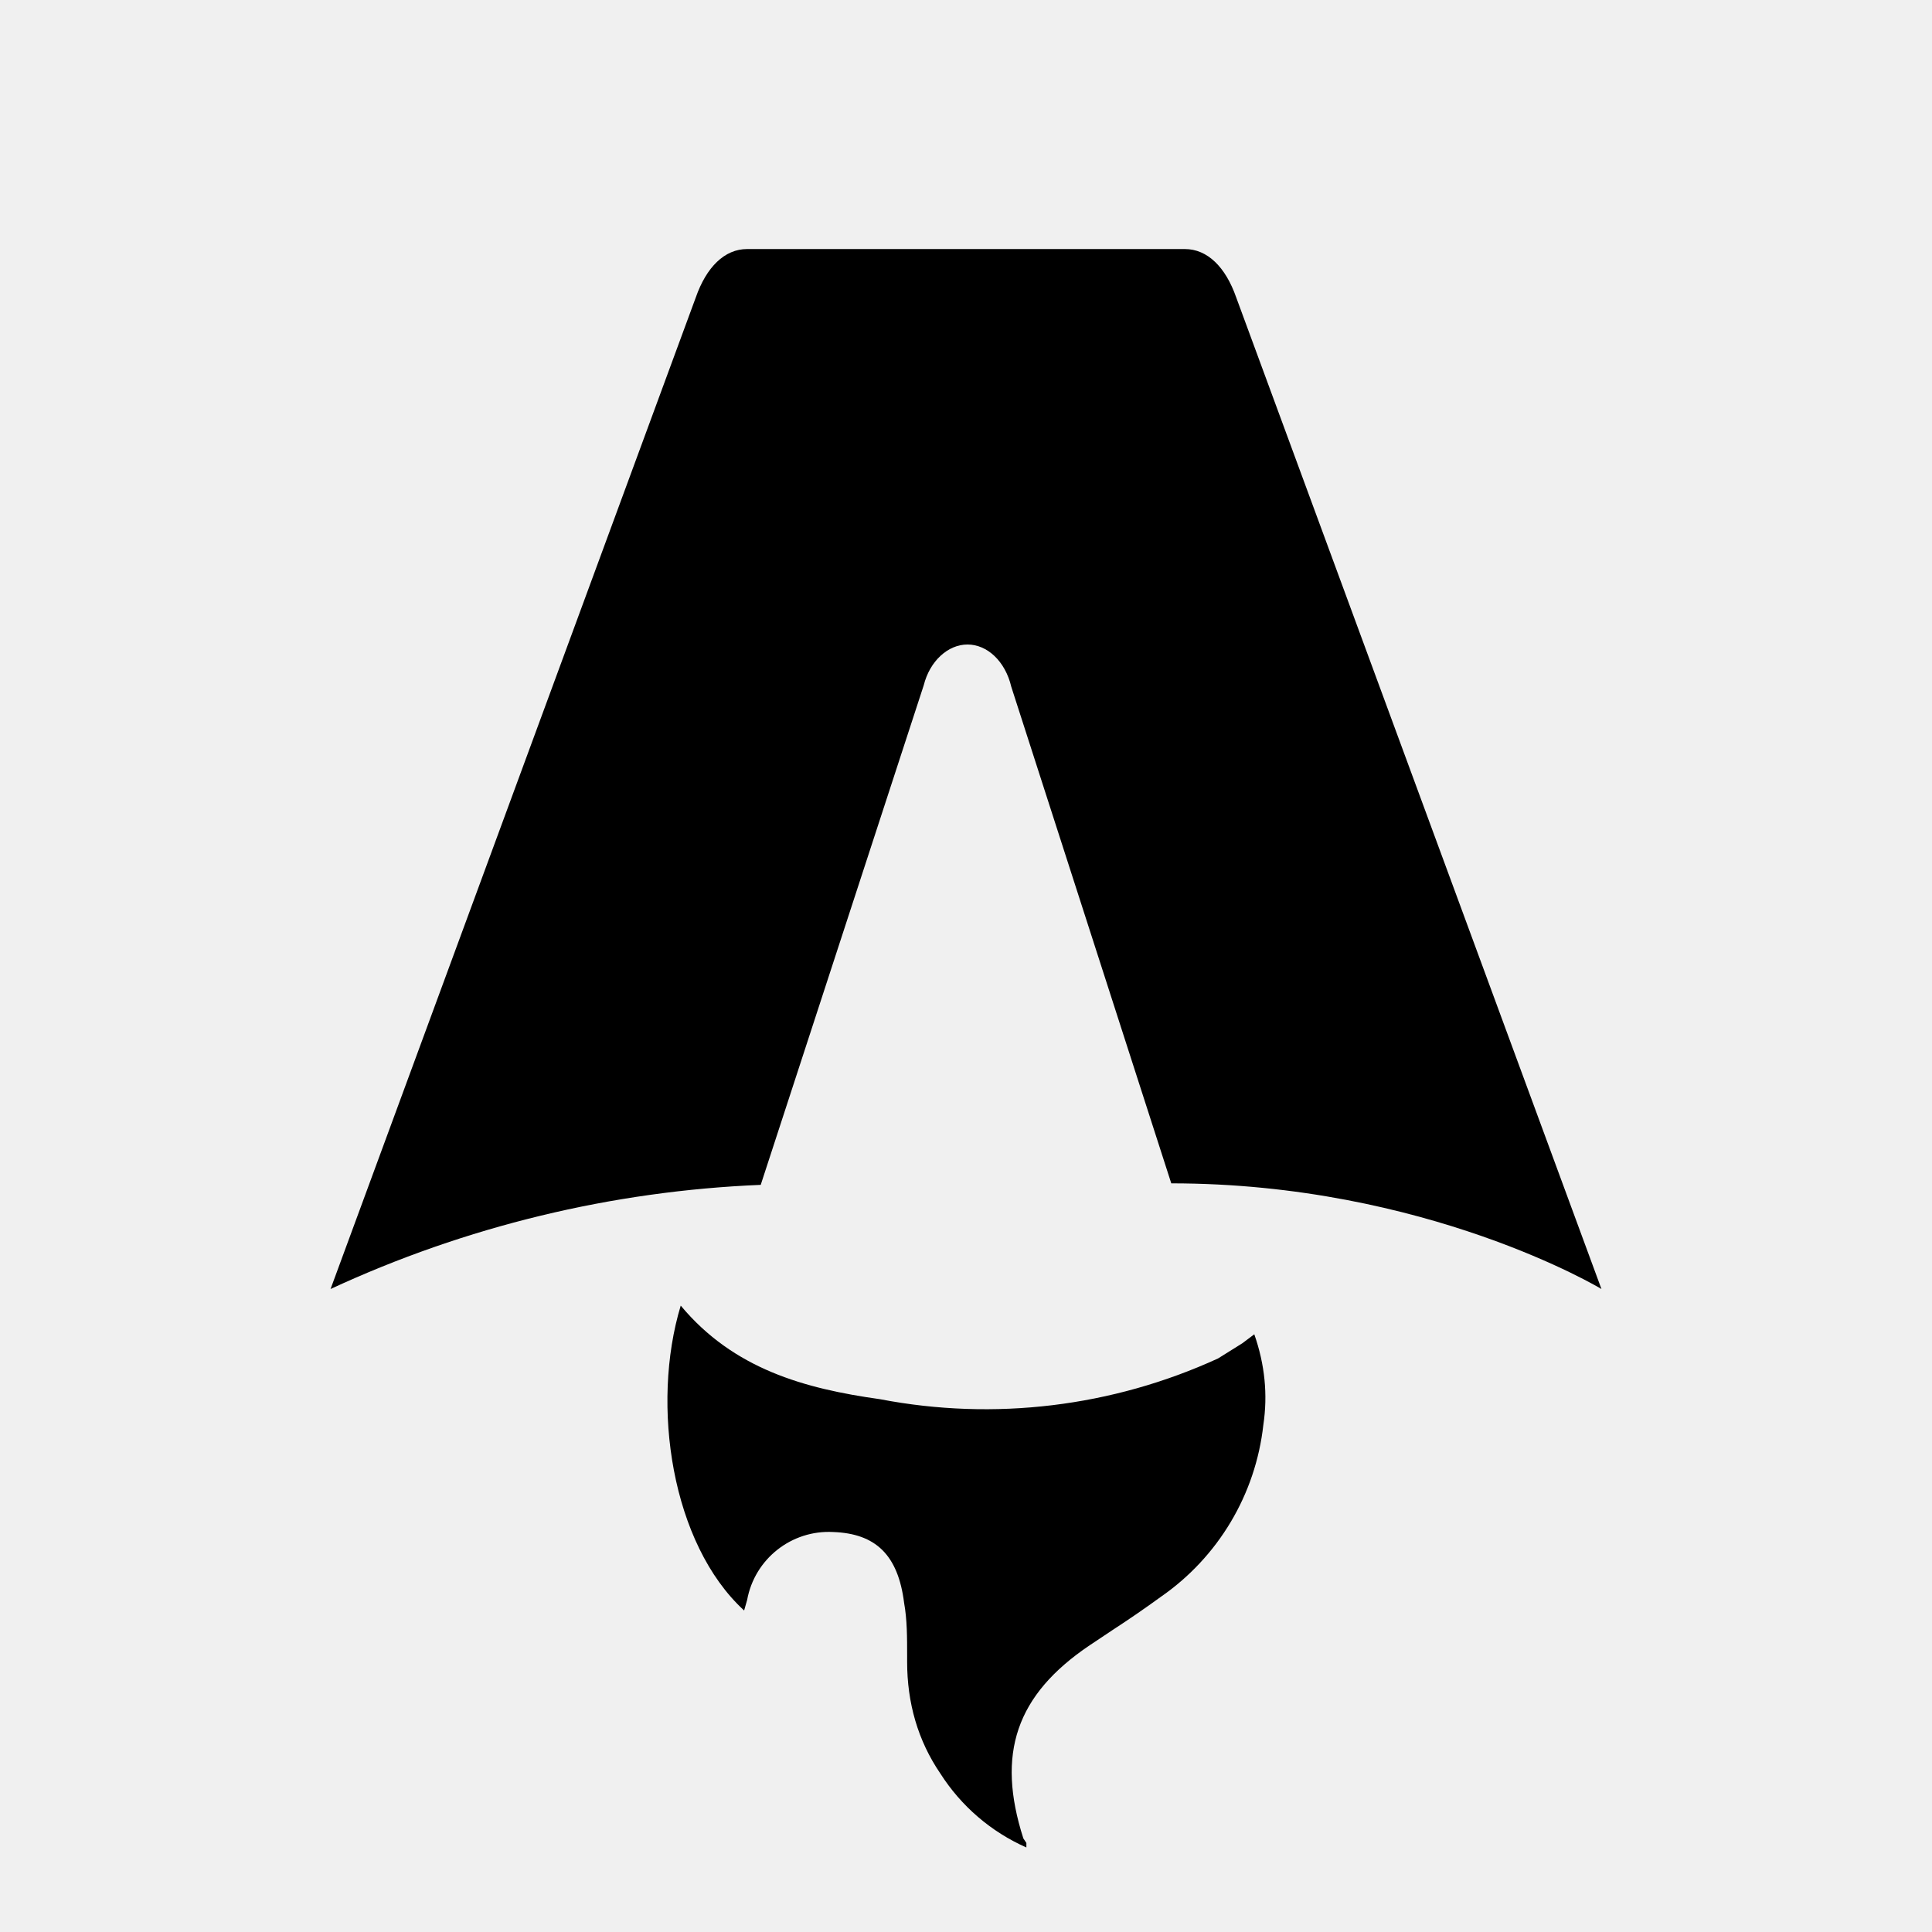
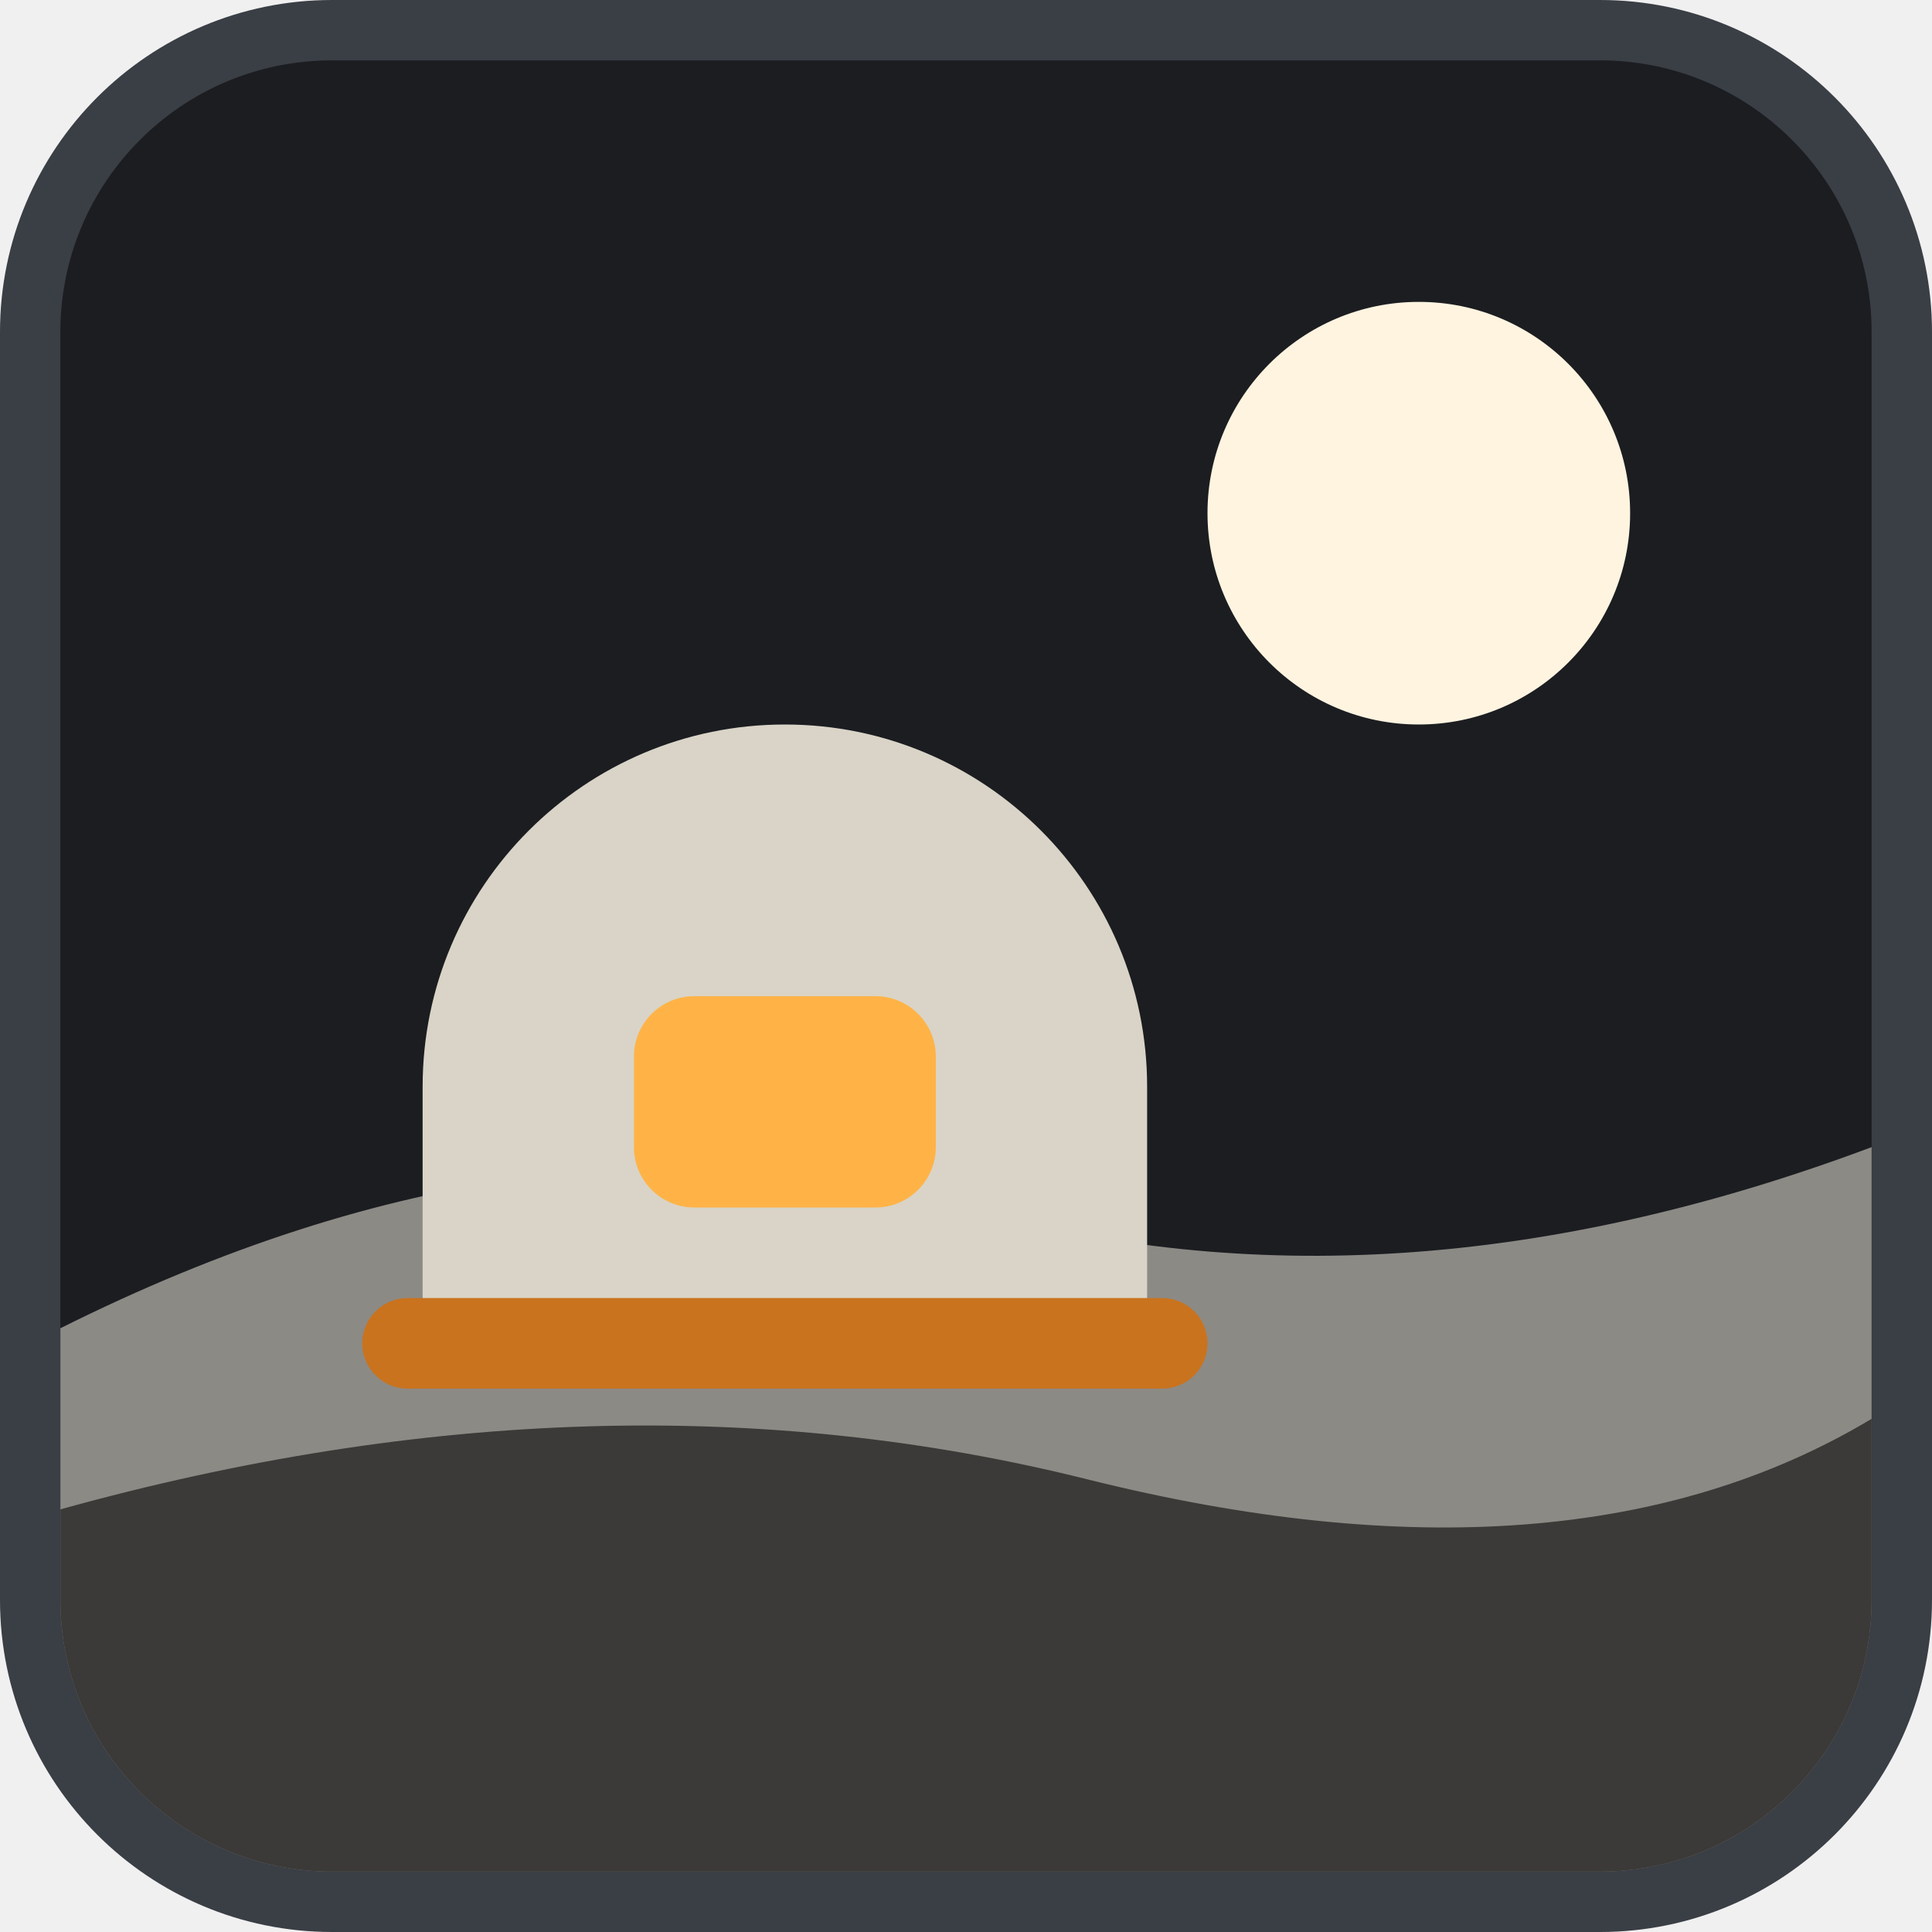
- <svg xmlns="http://www.w3.org/2000/svg" fill="none" viewBox="0 0 128 128">
-   <path d="M50.4 78.5a75.1 75.1 0 0 0-28.5 6.9l24.2-65.7c.7-2 1.9-3.2 3.4-3.2h29c1.5 0 2.7 1.2 3.4 3.2l24.2 65.7s-11.6-7-28.5-7L67 45.5c-.4-1.7-1.6-2.8-2.9-2.8-1.3 0-2.5 1.1-2.9 2.7L50.4 78.5Zm-1.1 28.2Zm-4.2-20.2c-2 6.6-.6 15.8 4.2 20.2a17.5 17.5 0 0 1 .2-.7 5.5 5.5 0 0 1 5.7-4.5c2.8.1 4.3 1.5 4.7 4.7.2 1.1.2 2.3.2 3.5v.4c0 2.7.7 5.2 2.2 7.4a13 13 0 0 0 5.7 4.9v-.3l-.2-.3c-1.8-5.6-.5-9.5 4.4-12.8l1.5-1a73 73 0 0 0 3.2-2.2 16 16 0 0 0 6.8-11.4c.3-2 .1-4-.6-6l-.8.6-1.6 1a37 37 0 0 1-22.4 2.7c-5-.7-9.7-2-13.2-6.2Z" />
-   <style>
-         path { fill: #000; }
-         @media (prefers-color-scheme: dark) {
-             path { fill: #FFF; }
-         }
-     </style>
+ <svg xmlns="http://www.w3.org/2000/svg" viewBox="0 0 64 64">
+   <rect x="1" y="1" width="62" height="62" rx="10" fill="#1b1d21" stroke="#3a3e45" stroke-width="2" />
+   <circle cx="47" cy="17" r="7" fill="#FFF4E0" />
+   <path d="M2 44 Q18 36 32 40 T62 38 V53 a9 9 0 0 1 -9 9 H11 a9 9 0 0 1 -9 -9 Z" fill="#8C8A85" />
+   <path d="M2 50 Q20 45 36 49 T62 47 V53 a9 9 0 0 1 -9 9 H11 a9 9 0 0 1 -9 -9 Z" fill="#3B3A38" />
+   <path d="M14 44 V36 a12 12 0 0 1 24 0 V44 Z" fill="#D9D4C7" />
+   <rect x="21" y="33" width="10" height="7" rx="2" fill="#FFB347" />
+   <rect x="12" y="43" width="28" height="3" rx="1.5" fill="#C9731E" />
</svg>
